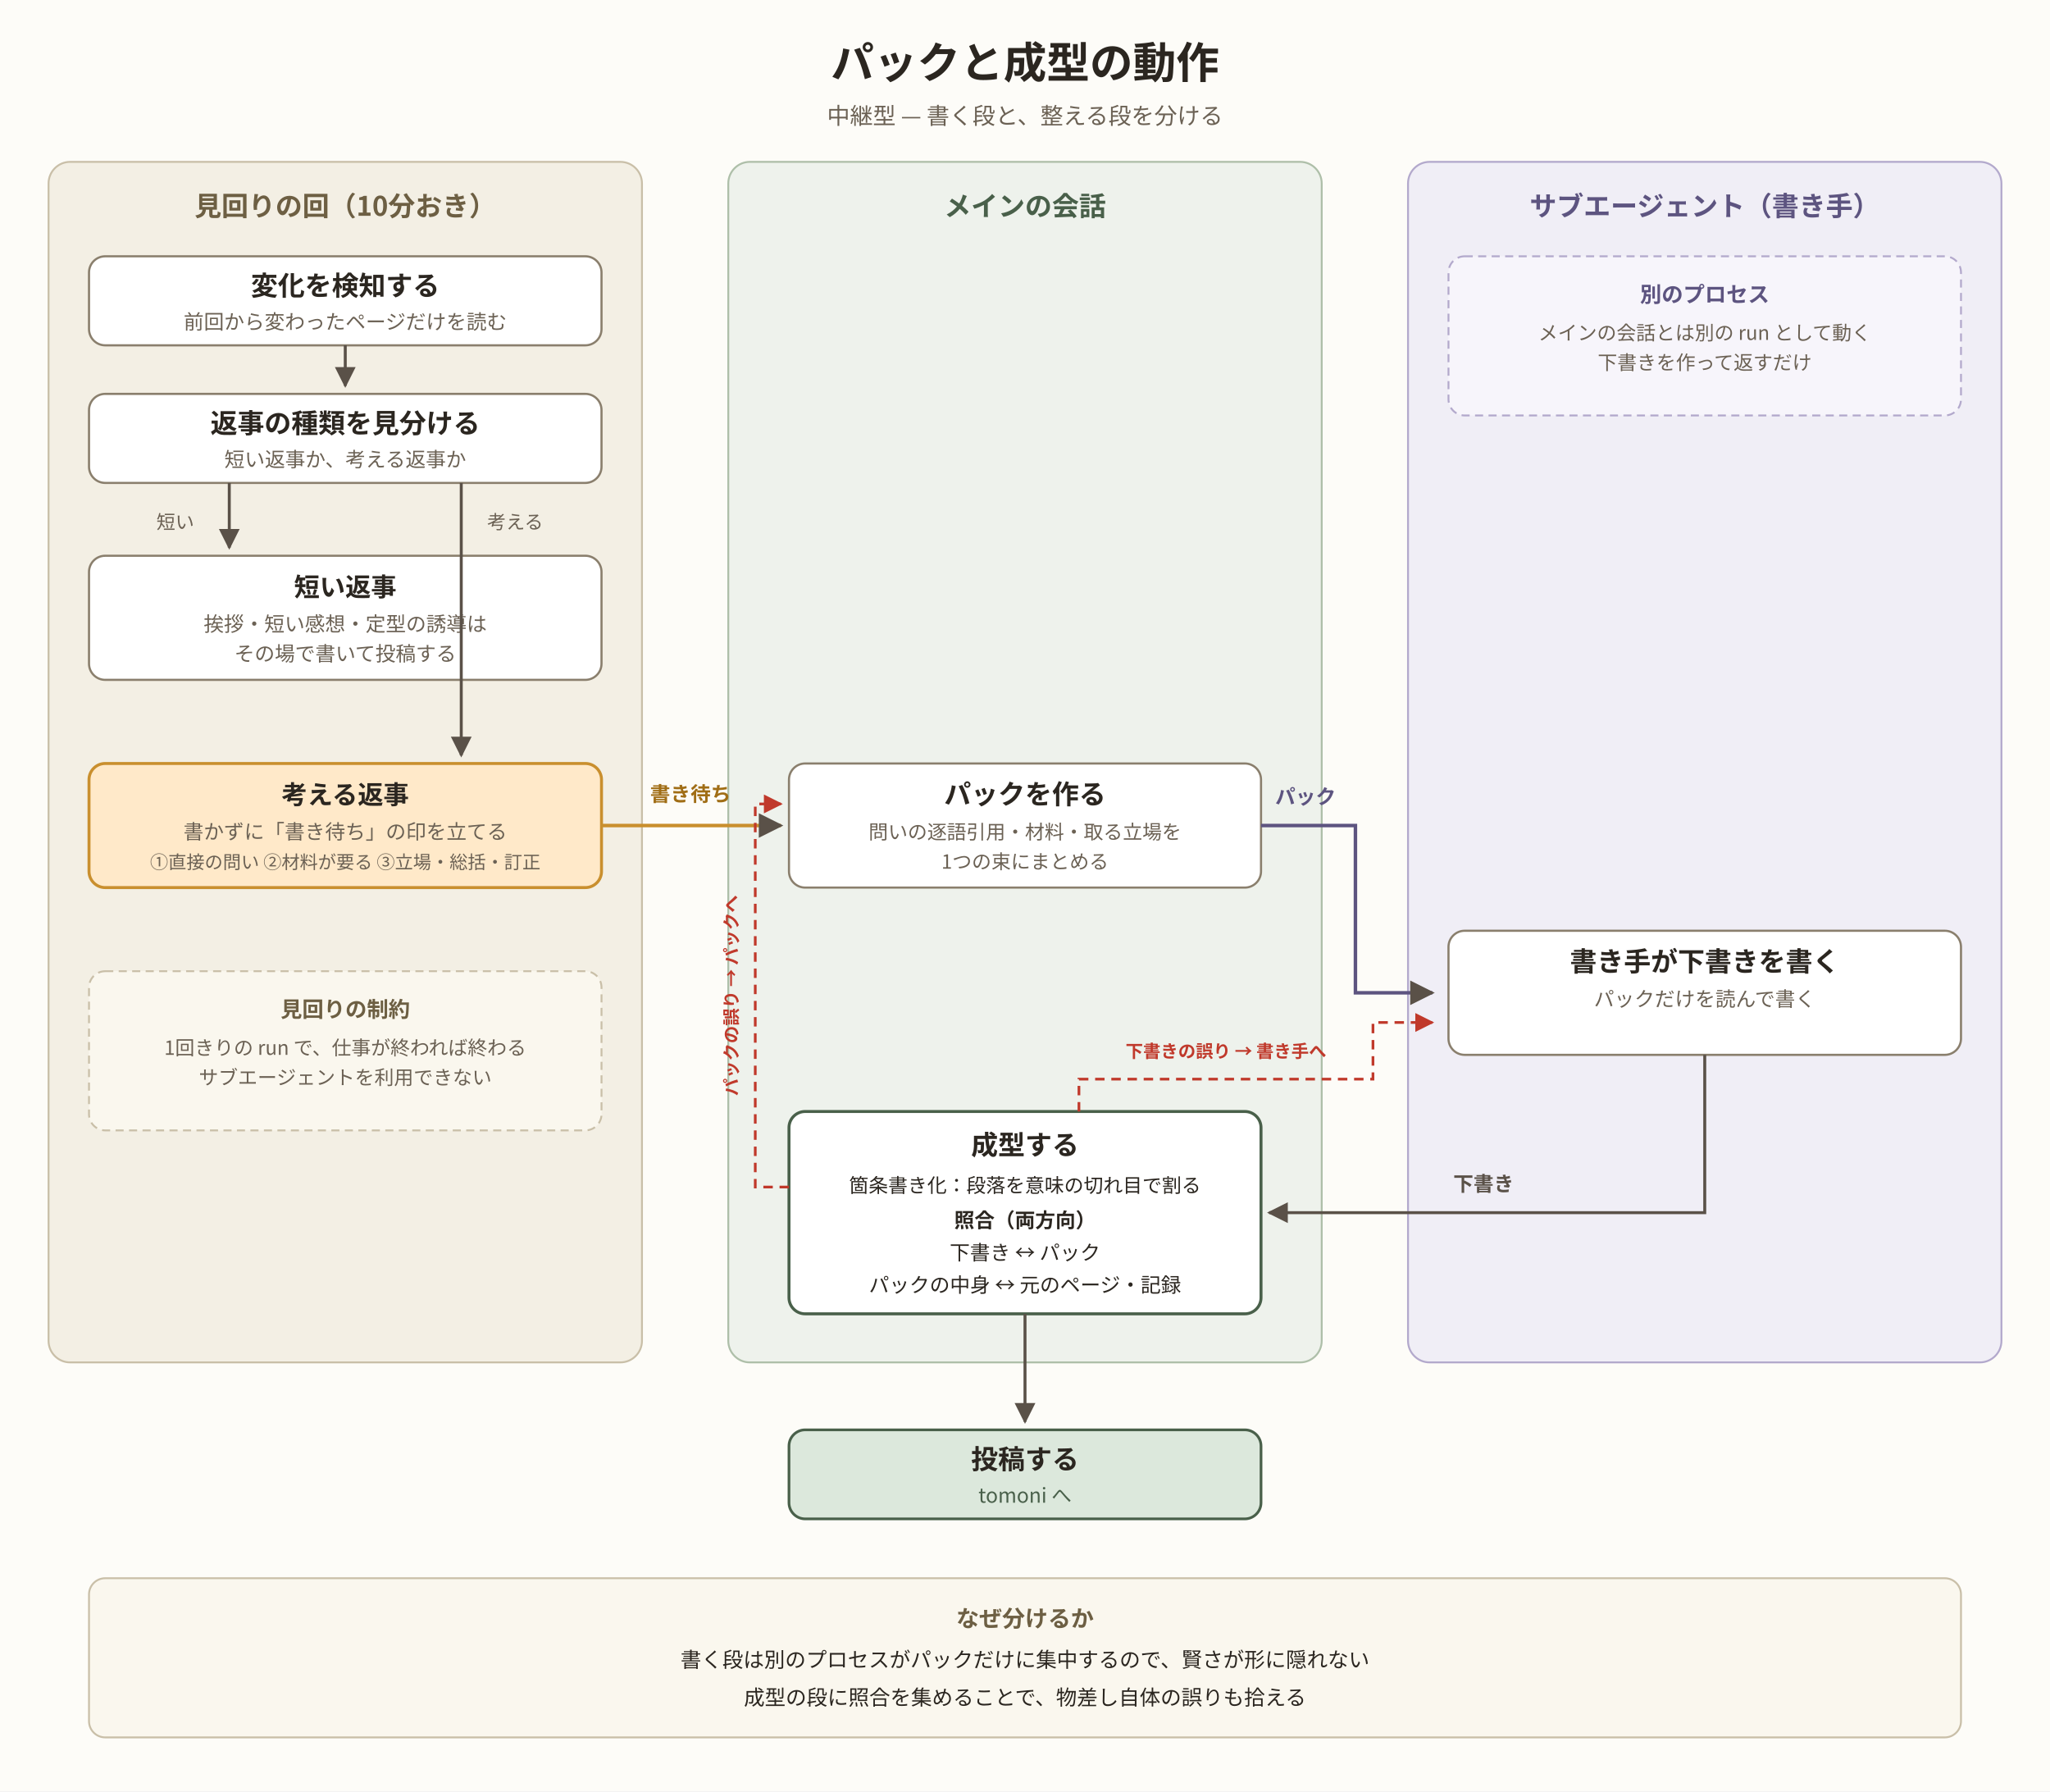
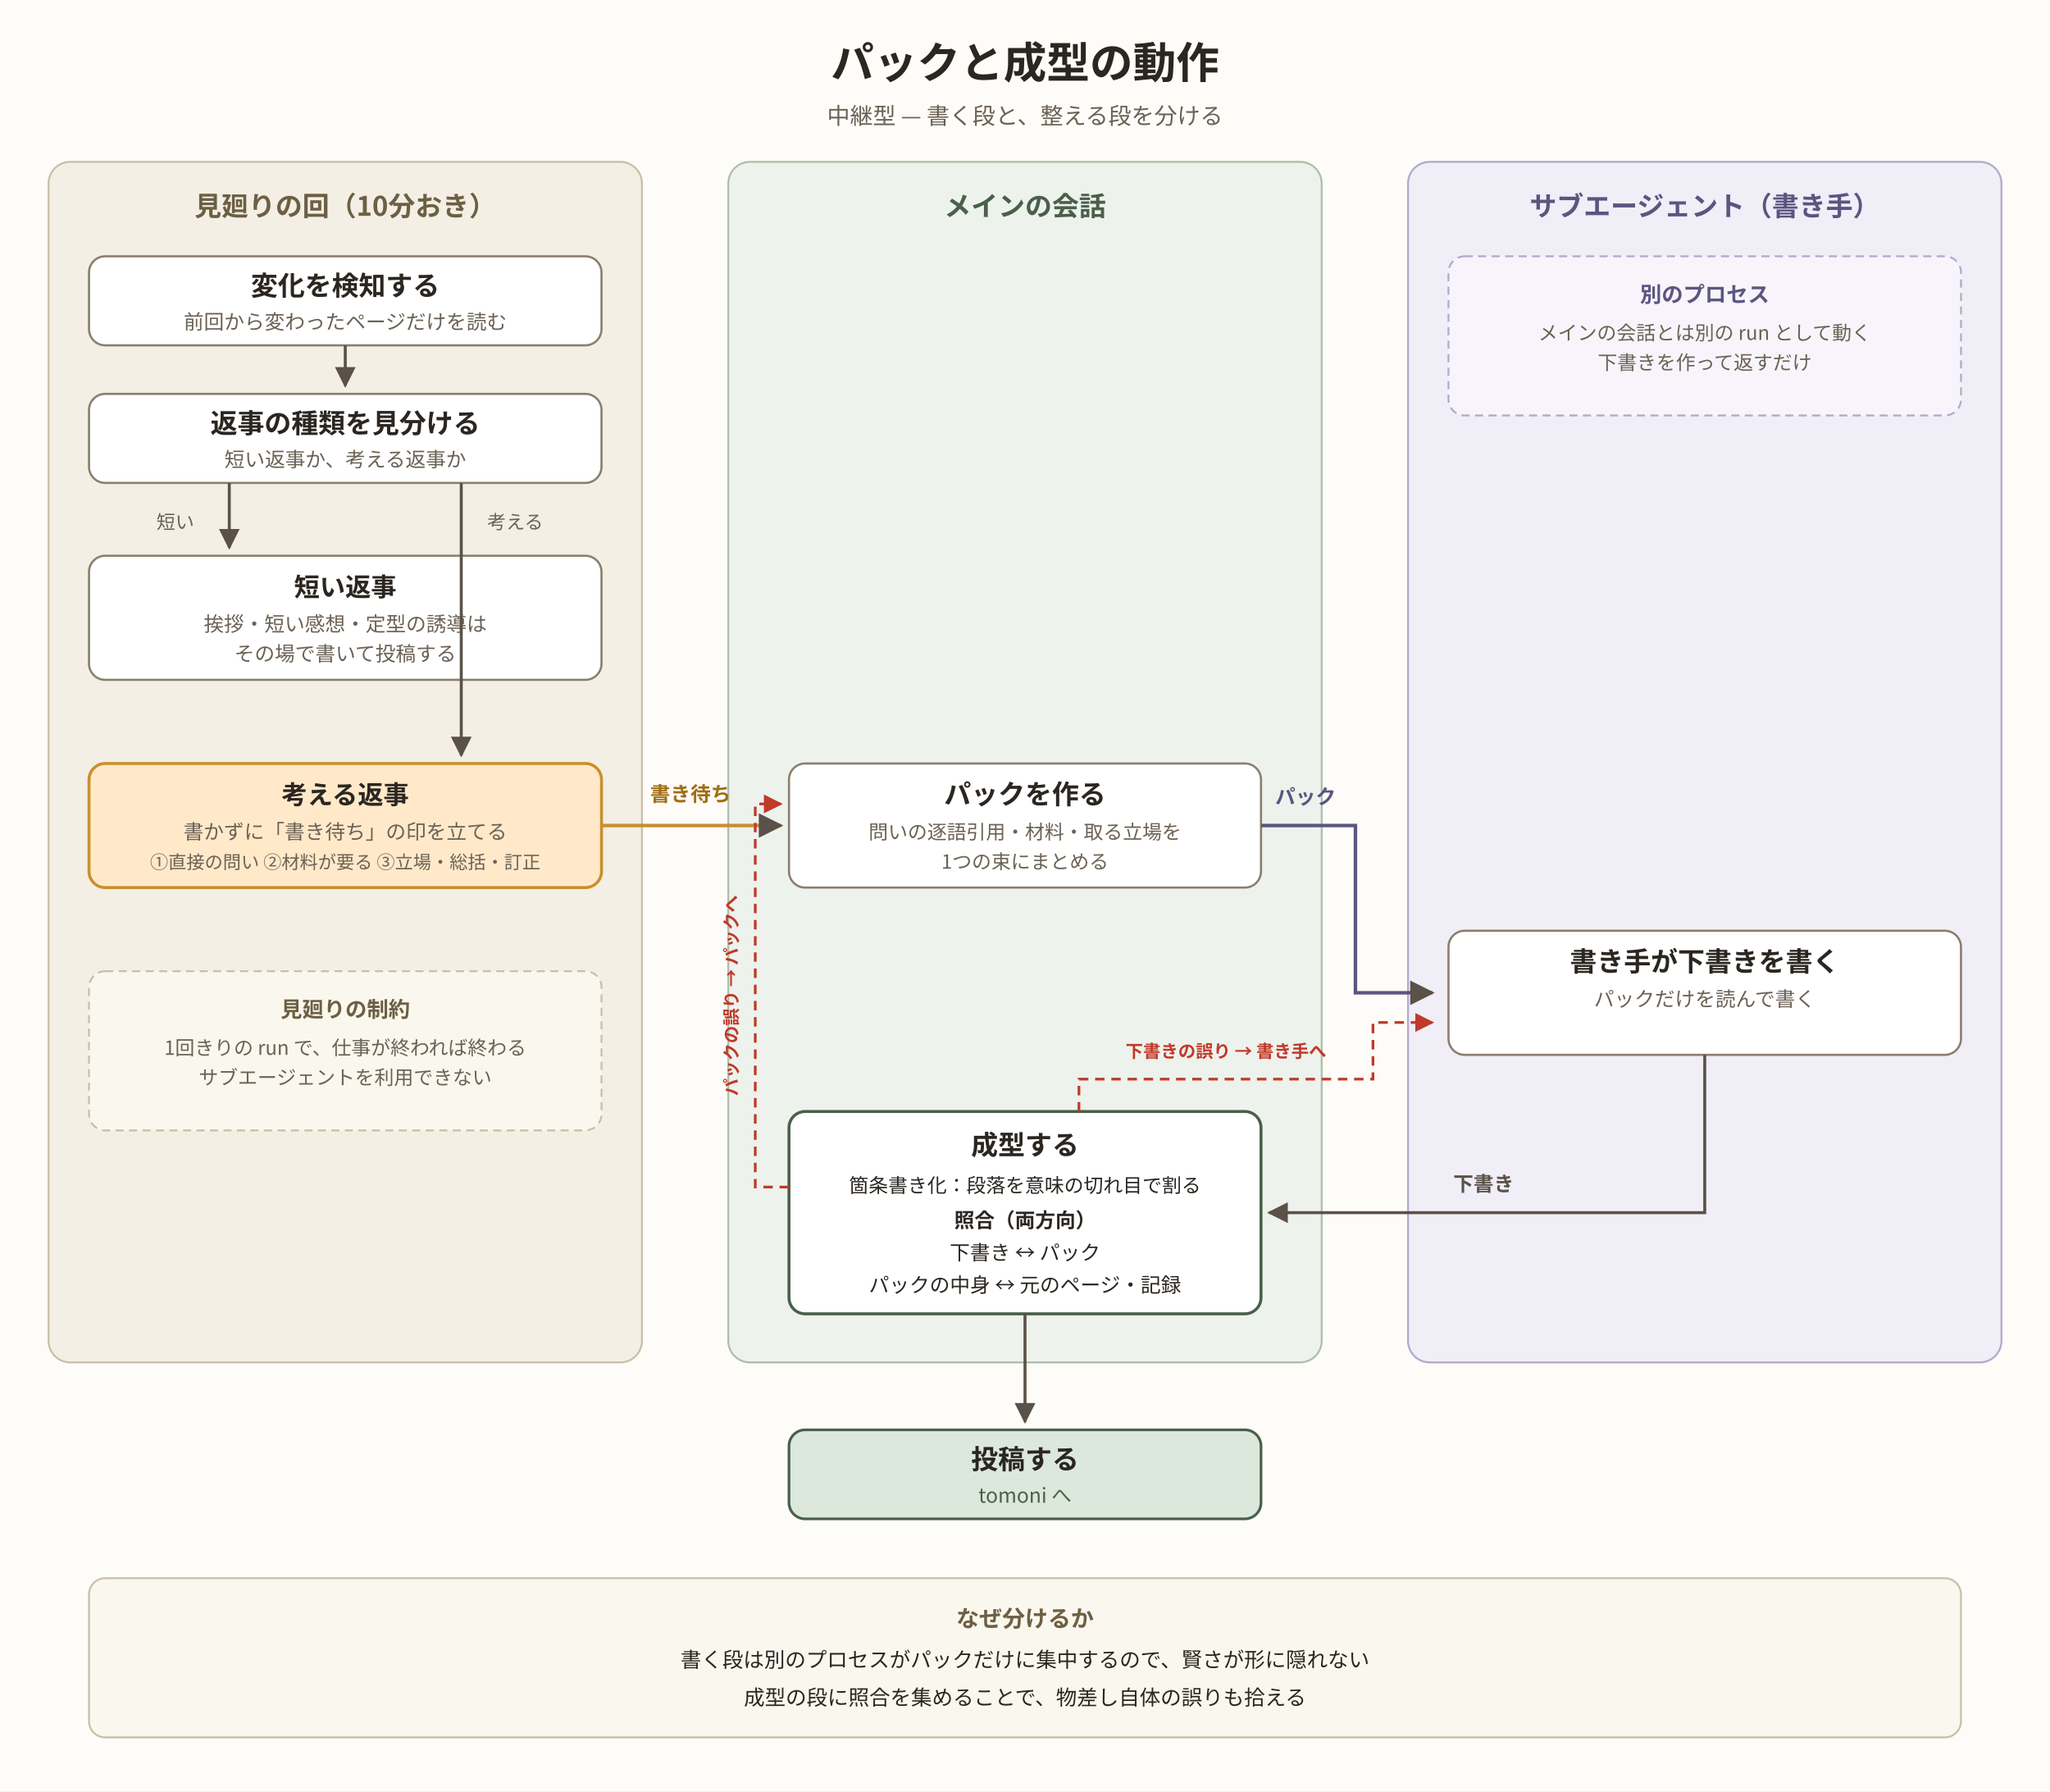
<svg xmlns="http://www.w3.org/2000/svg" width="1520" height="1328" viewBox="0 0 1520 1328">
  <rect width="1520" height="1328" fill="#fdfcf8" />
  <defs>
    <marker id="arr" viewBox="0 0 10 10" refX="9" refY="5" markerWidth="7" markerHeight="7" orient="auto-start-reverse">
      <path d="M0,0 L10,5 L0,10 z" fill="#5a5148" />
    </marker>
    <marker id="arrO" viewBox="0 0 10 10" refX="9" refY="5" markerWidth="7" markerHeight="7" orient="auto-start-reverse">
      <path d="M0,0 L10,5 L0,10 z" fill="#c0392b" />
    </marker>
  </defs>
  <text x="760" y="58" font-family="Hiragino Kaku Gothic ProN, Hiragino Sans, Noto Sans JP, Noto Sans CJK JP, Yu Gothic, sans-serif" font-size="32" font-weight="bold" fill="#2b2620" text-anchor="middle">パックと成型の動作</text>
  <text x="760" y="92" font-family="Hiragino Kaku Gothic ProN, Hiragino Sans, Noto Sans JP, Noto Sans CJK JP, Yu Gothic, sans-serif" font-size="17" fill="#6b6154" text-anchor="middle">中継型 — 書く段と、整える段を分ける</text>
  <rect x="36" y="120" width="440" height="890" rx="16" fill="#f3efe4" stroke="#c9bfa8" stroke-width="1.4" />
  <rect x="540" y="120" width="440" height="890" rx="16" fill="#eef2ec" stroke="#aebfa9" stroke-width="1.4" />
  <rect x="1044" y="120" width="440" height="890" rx="16" fill="#f0eef6" stroke="#b3a9cc" stroke-width="1.4" />
-   <text x="256" y="160" font-family="Hiragino Kaku Gothic ProN, Hiragino Sans, Noto Sans JP, Noto Sans CJK JP, Yu Gothic, sans-serif" font-size="20" font-weight="bold" fill="#6d5f43" text-anchor="middle">見回りの回（10分おき）</text>
+   <text x="256" y="160" font-family="Hiragino Kaku Gothic ProN, Hiragino Sans, Noto Sans JP, Noto Sans CJK JP, Yu Gothic, sans-serif" font-size="20" font-weight="bold" fill="#6d5f43" text-anchor="middle">見廻りの回（10分おき）</text>
  <text x="760" y="160" font-family="Hiragino Kaku Gothic ProN, Hiragino Sans, Noto Sans JP, Noto Sans CJK JP, Yu Gothic, sans-serif" font-size="20" font-weight="bold" fill="#49604a" text-anchor="middle">メインの会話</text>
  <text x="1264" y="160" font-family="Hiragino Kaku Gothic ProN, Hiragino Sans, Noto Sans JP, Noto Sans CJK JP, Yu Gothic, sans-serif" font-size="20" font-weight="bold" fill="#5d5480" text-anchor="middle">サブエージェント（書き手）</text>
  <rect x="66" y="190" width="380" height="66" rx="12" fill="#ffffff" stroke="#8a7f6d" stroke-width="1.6" />
  <text x="256" y="219" font-family="Hiragino Kaku Gothic ProN, Hiragino Sans, Noto Sans JP, Noto Sans CJK JP, Yu Gothic, sans-serif" font-size="20" font-weight="bold" fill="#2b2620" text-anchor="middle">変化を検知する</text>
  <text x="256" y="244" font-family="Hiragino Kaku Gothic ProN, Hiragino Sans, Noto Sans JP, Noto Sans CJK JP, Yu Gothic, sans-serif" font-size="15" fill="#6b6154" text-anchor="middle">前回から変わったページだけを読む</text>
  <rect x="66" y="292" width="380" height="66" rx="12" fill="#ffffff" stroke="#8a7f6d" stroke-width="1.6" />
  <text x="256" y="321" font-family="Hiragino Kaku Gothic ProN, Hiragino Sans, Noto Sans JP, Noto Sans CJK JP, Yu Gothic, sans-serif" font-size="20" font-weight="bold" fill="#2b2620" text-anchor="middle">返事の種類を見分ける</text>
  <text x="256" y="346" font-family="Hiragino Kaku Gothic ProN, Hiragino Sans, Noto Sans JP, Noto Sans CJK JP, Yu Gothic, sans-serif" font-size="15" fill="#6b6154" text-anchor="middle">短い返事か、考える返事か</text>
  <line x1="256" y1="256" x2="256" y2="286" stroke="#5a5148" stroke-width="2.2" marker-end="url(#arr)" />
  <rect x="66" y="412" width="380" height="92" rx="12" fill="#ffffff" stroke="#8a7f6d" stroke-width="1.6" />
  <text x="256" y="442" font-family="Hiragino Kaku Gothic ProN, Hiragino Sans, Noto Sans JP, Noto Sans CJK JP, Yu Gothic, sans-serif" font-size="19" font-weight="bold" fill="#2b2620" text-anchor="middle">短い返事</text>
  <text x="256" y="468" font-family="Hiragino Kaku Gothic ProN, Hiragino Sans, Noto Sans JP, Noto Sans CJK JP, Yu Gothic, sans-serif" font-size="15" fill="#6b6154" text-anchor="middle">挨拶・短い感想・定型の誘導は</text>
  <text x="256" y="490" font-family="Hiragino Kaku Gothic ProN, Hiragino Sans, Noto Sans JP, Noto Sans CJK JP, Yu Gothic, sans-serif" font-size="15" fill="#6b6154" text-anchor="middle">その場で書いて投稿する</text>
  <rect x="66" y="566" width="380" height="92" rx="12" fill="#ffe9c9" stroke="#c98f2e" stroke-width="2.2" />
  <text x="256" y="596" font-family="Hiragino Kaku Gothic ProN, Hiragino Sans, Noto Sans JP, Noto Sans CJK JP, Yu Gothic, sans-serif" font-size="19" font-weight="bold" fill="#2b2620" text-anchor="middle">考える返事</text>
  <text x="256" y="622" font-family="Hiragino Kaku Gothic ProN, Hiragino Sans, Noto Sans JP, Noto Sans CJK JP, Yu Gothic, sans-serif" font-size="15" fill="#6b6154" text-anchor="middle">書かずに「書き待ち」の印を立てる</text>
  <text x="256" y="644" font-family="Hiragino Kaku Gothic ProN, Hiragino Sans, Noto Sans JP, Noto Sans CJK JP, Yu Gothic, sans-serif" font-size="13.5" fill="#6b6154" text-anchor="middle">①直接の問い ②材料が要る ③立場・総括・訂正</text>
  <path d="M 170 358 L 170 406" fill="none" stroke="#5a5148" stroke-width="2.2" marker-end="url(#arr)" />
  <path d="M 342 358 L 342 560" fill="none" stroke="#5a5148" stroke-width="2.2" marker-end="url(#arr)" />
  <text x="130" y="392" font-family="Hiragino Kaku Gothic ProN, Hiragino Sans, Noto Sans JP, Noto Sans CJK JP, Yu Gothic, sans-serif" font-size="14" fill="#6b6154" text-anchor="middle">短い</text>
  <text x="382" y="392" font-family="Hiragino Kaku Gothic ProN, Hiragino Sans, Noto Sans JP, Noto Sans CJK JP, Yu Gothic, sans-serif" font-size="14" fill="#6b6154" text-anchor="middle">考える</text>
  <rect x="66" y="720" width="380" height="118" rx="12" fill="#faf7ee" stroke="#c9bfa8" stroke-width="1.4" stroke-dasharray="6 4" />
-   <text x="256" y="754" font-family="Hiragino Kaku Gothic ProN, Hiragino Sans, Noto Sans JP, Noto Sans CJK JP, Yu Gothic, sans-serif" font-size="16" font-weight="bold" fill="#6d5f43" text-anchor="middle">見回りの制約</text>
+   <text x="256" y="754" font-family="Hiragino Kaku Gothic ProN, Hiragino Sans, Noto Sans JP, Noto Sans CJK JP, Yu Gothic, sans-serif" font-size="16" font-weight="bold" fill="#6d5f43" text-anchor="middle">見廻りの制約</text>
  <text x="256" y="782" font-family="Hiragino Kaku Gothic ProN, Hiragino Sans, Noto Sans JP, Noto Sans CJK JP, Yu Gothic, sans-serif" font-size="14.5" fill="#6b6154" text-anchor="middle">1回きりの run で、仕事が終われば終わる</text>
  <text x="256" y="804" font-family="Hiragino Kaku Gothic ProN, Hiragino Sans, Noto Sans JP, Noto Sans CJK JP, Yu Gothic, sans-serif" font-size="14.5" fill="#6b6154" text-anchor="middle">サブエージェントを利用できない</text>
  <rect x="585" y="566" width="350" height="92" rx="12" fill="#ffffff" stroke="#8a7f6d" stroke-width="1.6" />
  <text x="760" y="596" font-family="Hiragino Kaku Gothic ProN, Hiragino Sans, Noto Sans JP, Noto Sans CJK JP, Yu Gothic, sans-serif" font-size="20" font-weight="bold" fill="#2b2620" text-anchor="middle">パックを作る</text>
  <text x="760" y="622" font-family="Hiragino Kaku Gothic ProN, Hiragino Sans, Noto Sans JP, Noto Sans CJK JP, Yu Gothic, sans-serif" font-size="14.5" fill="#6b6154" text-anchor="middle">問いの逐語引用・材料・取る立場を</text>
  <text x="760" y="644" font-family="Hiragino Kaku Gothic ProN, Hiragino Sans, Noto Sans JP, Noto Sans CJK JP, Yu Gothic, sans-serif" font-size="14.5" fill="#6b6154" text-anchor="middle">1つの束にまとめる</text>
  <line x1="446" y1="612" x2="579" y2="612" stroke="#c98f2e" stroke-width="2.6" marker-end="url(#arr)" />
  <text x="512" y="594" font-family="Hiragino Kaku Gothic ProN, Hiragino Sans, Noto Sans JP, Noto Sans CJK JP, Yu Gothic, sans-serif" font-size="15" font-weight="bold" fill="#a06d15" text-anchor="middle">書き待ち</text>
  <rect x="585" y="824" width="350" height="150" rx="12" fill="#ffffff" stroke="#49604a" stroke-width="2.2" />
  <text x="760" y="856" font-family="Hiragino Kaku Gothic ProN, Hiragino Sans, Noto Sans JP, Noto Sans CJK JP, Yu Gothic, sans-serif" font-size="20" font-weight="bold" fill="#2b2620" text-anchor="middle">成型する</text>
  <text x="760" y="884" font-family="Hiragino Kaku Gothic ProN, Hiragino Sans, Noto Sans JP, Noto Sans CJK JP, Yu Gothic, sans-serif" font-size="14.5" fill="#2b2620" text-anchor="middle">箇条書き化：段落を意味の切れ目で割る</text>
  <text x="760" y="910" font-family="Hiragino Kaku Gothic ProN, Hiragino Sans, Noto Sans JP, Noto Sans CJK JP, Yu Gothic, sans-serif" font-size="15" font-weight="bold" fill="#2b2620" text-anchor="middle">照合（両方向）</text>
  <text x="760" y="934" font-family="Hiragino Kaku Gothic ProN, Hiragino Sans, Noto Sans JP, Noto Sans CJK JP, Yu Gothic, sans-serif" font-size="15" fill="#2b2620" text-anchor="middle">下書き ↔ パック</text>
  <text x="760" y="958" font-family="Hiragino Kaku Gothic ProN, Hiragino Sans, Noto Sans JP, Noto Sans CJK JP, Yu Gothic, sans-serif" font-size="15" fill="#2b2620" text-anchor="middle">パックの中身 ↔ 元のページ・記録</text>
  <rect x="1074" y="690" width="380" height="92" rx="12" fill="#ffffff" stroke="#8a7f6d" stroke-width="1.6" />
  <text x="1264" y="720" font-family="Hiragino Kaku Gothic ProN, Hiragino Sans, Noto Sans JP, Noto Sans CJK JP, Yu Gothic, sans-serif" font-size="20" font-weight="bold" fill="#2b2620" text-anchor="middle">書き手が下書きを書く</text>
  <text x="1264" y="746" font-family="Hiragino Kaku Gothic ProN, Hiragino Sans, Noto Sans JP, Noto Sans CJK JP, Yu Gothic, sans-serif" font-size="15" fill="#6b6154" text-anchor="middle">パックだけを読んで書く</text>
  <path d="M 935 612 L 1005 612 L 1005 736 L 1062 736" fill="none" stroke="#5d5480" stroke-width="2.6" marker-end="url(#arr)" />
  <text x="968" y="596" font-family="Hiragino Kaku Gothic ProN, Hiragino Sans, Noto Sans JP, Noto Sans CJK JP, Yu Gothic, sans-serif" font-size="15" font-weight="bold" fill="#5d5480" text-anchor="middle">パック</text>
  <rect x="1074" y="190" width="380" height="118" rx="12" fill="#f7f5fb" stroke="#b3a9cc" stroke-width="1.4" stroke-dasharray="6 4" />
  <text x="1264" y="224" font-family="Hiragino Kaku Gothic ProN, Hiragino Sans, Noto Sans JP, Noto Sans CJK JP, Yu Gothic, sans-serif" font-size="16" font-weight="bold" fill="#5d5480" text-anchor="middle">別のプロセス</text>
  <text x="1264" y="252" font-family="Hiragino Kaku Gothic ProN, Hiragino Sans, Noto Sans JP, Noto Sans CJK JP, Yu Gothic, sans-serif" font-size="14.5" fill="#6b6154" text-anchor="middle">メインの会話とは別の run として動く</text>
  <text x="1264" y="274" font-family="Hiragino Kaku Gothic ProN, Hiragino Sans, Noto Sans JP, Noto Sans CJK JP, Yu Gothic, sans-serif" font-size="14.5" fill="#6b6154" text-anchor="middle">下書きを作って返すだけ</text>
  <path d="M 1264 782 L 1264 899 L 941 899" fill="none" stroke="#5a5148" stroke-width="2.2" marker-end="url(#arr)" />
  <text x="1100" y="883" font-family="Hiragino Kaku Gothic ProN, Hiragino Sans, Noto Sans JP, Noto Sans CJK JP, Yu Gothic, sans-serif" font-size="15" font-weight="bold" fill="#5a5148" text-anchor="middle">下書き</text>
  <text x="547" y="738" font-family="Hiragino Kaku Gothic ProN, Hiragino Sans, Noto Sans JP, Noto Sans CJK JP, Yu Gothic, sans-serif" font-size="13" font-weight="bold" fill="#c0392b" text-anchor="middle" transform="rotate(-90 547 738)">パックの誤り → パックへ</text>
  <text x="909" y="784" font-family="Hiragino Kaku Gothic ProN, Hiragino Sans, Noto Sans JP, Noto Sans CJK JP, Yu Gothic, sans-serif" font-size="13" font-weight="bold" fill="#c0392b" text-anchor="middle">下書きの誤り → 書き手へ</text>
  <path d="M 585 880 L 560 880 L 560 596 L 579 596" fill="none" stroke="#c0392b" stroke-width="2.0" stroke-dasharray="7 5" marker-end="url(#arrO)" />
  <path d="M 800 824 L 800 800 L 1018 800 L 1018 758 L 1062 758" fill="none" stroke="#c0392b" stroke-width="2.0" stroke-dasharray="7 5" marker-end="url(#arrO)" />
  <rect x="585" y="1060" width="350" height="66" rx="12" fill="#dce8dc" stroke="#49604a" stroke-width="2.0" />
  <text x="760" y="1089" font-family="Hiragino Kaku Gothic ProN, Hiragino Sans, Noto Sans JP, Noto Sans CJK JP, Yu Gothic, sans-serif" font-size="20" font-weight="bold" fill="#2b2620" text-anchor="middle">投稿する</text>
  <text x="760" y="1114" font-family="Hiragino Kaku Gothic ProN, Hiragino Sans, Noto Sans JP, Noto Sans CJK JP, Yu Gothic, sans-serif" font-size="15" fill="#49604a" text-anchor="middle">tomoni へ</text>
  <line x1="760" y1="974" x2="760" y2="1054" stroke="#5a5148" stroke-width="2.2" marker-end="url(#arr)" />
  <rect x="66" y="1170" width="1388" height="118" rx="12" fill="#faf7ee" stroke="#c9bfa8" stroke-width="1.4" />
  <text x="760" y="1206" font-family="Hiragino Kaku Gothic ProN, Hiragino Sans, Noto Sans JP, Noto Sans CJK JP, Yu Gothic, sans-serif" font-size="17" font-weight="bold" fill="#6d5f43" text-anchor="middle">なぜ分けるか</text>
  <text x="760" y="1236" font-family="Hiragino Kaku Gothic ProN, Hiragino Sans, Noto Sans JP, Noto Sans CJK JP, Yu Gothic, sans-serif" font-size="15.5" fill="#2b2620" text-anchor="middle">書く段は別のプロセスがパックだけに集中するので、賢さが形に隠れない</text>
  <text x="760" y="1264" font-family="Hiragino Kaku Gothic ProN, Hiragino Sans, Noto Sans JP, Noto Sans CJK JP, Yu Gothic, sans-serif" font-size="15.5" fill="#2b2620" text-anchor="middle">成型の段に照合を集めることで、物差し自体の誤りも拾える</text>
</svg>
